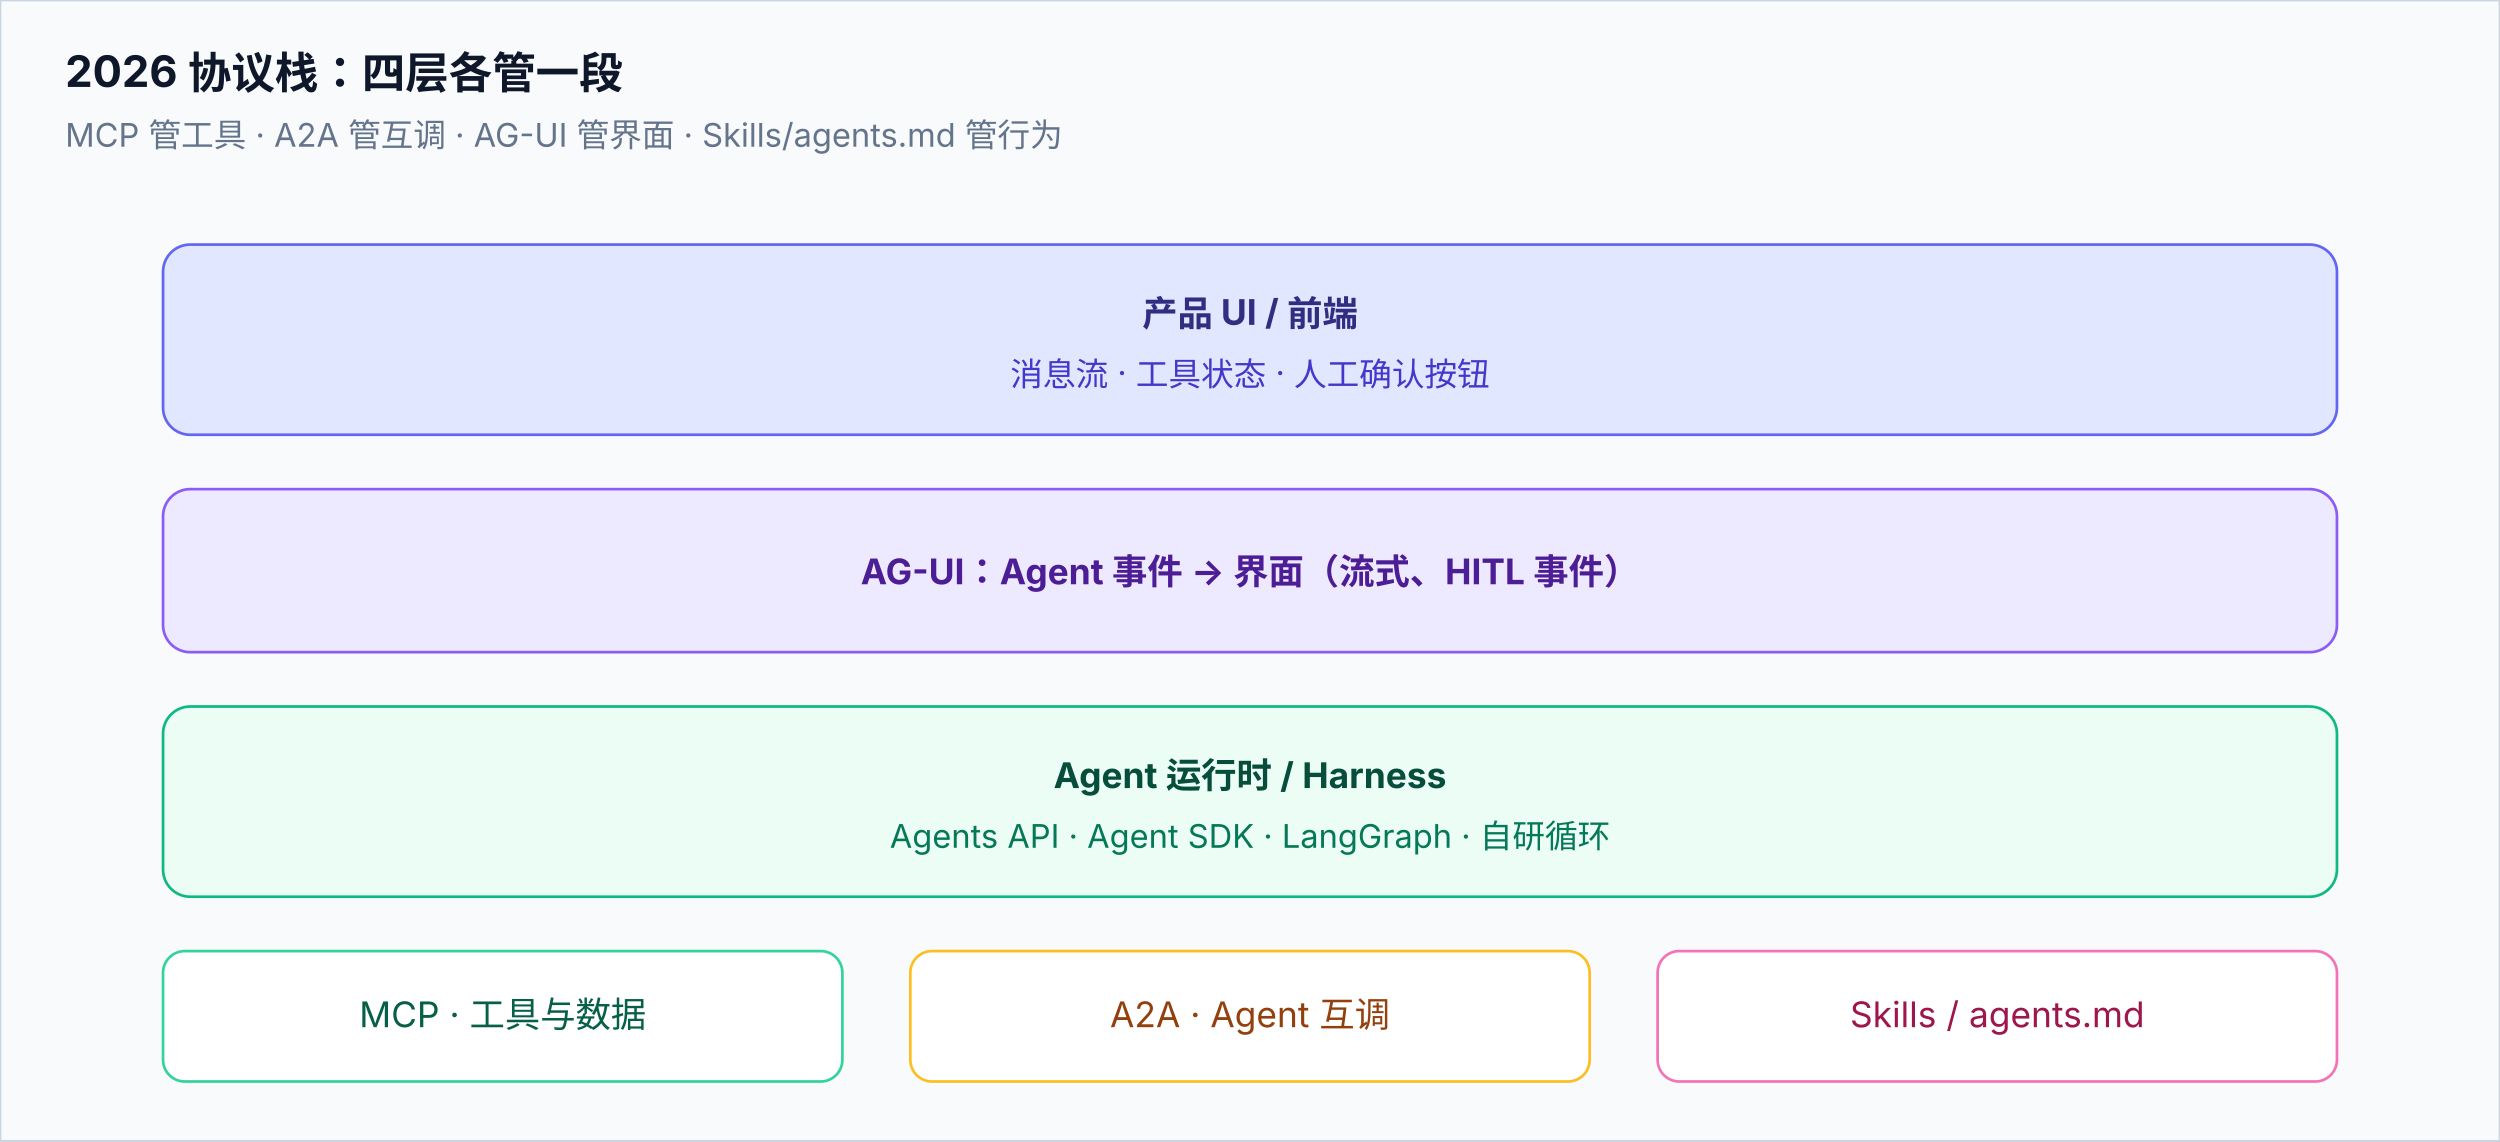
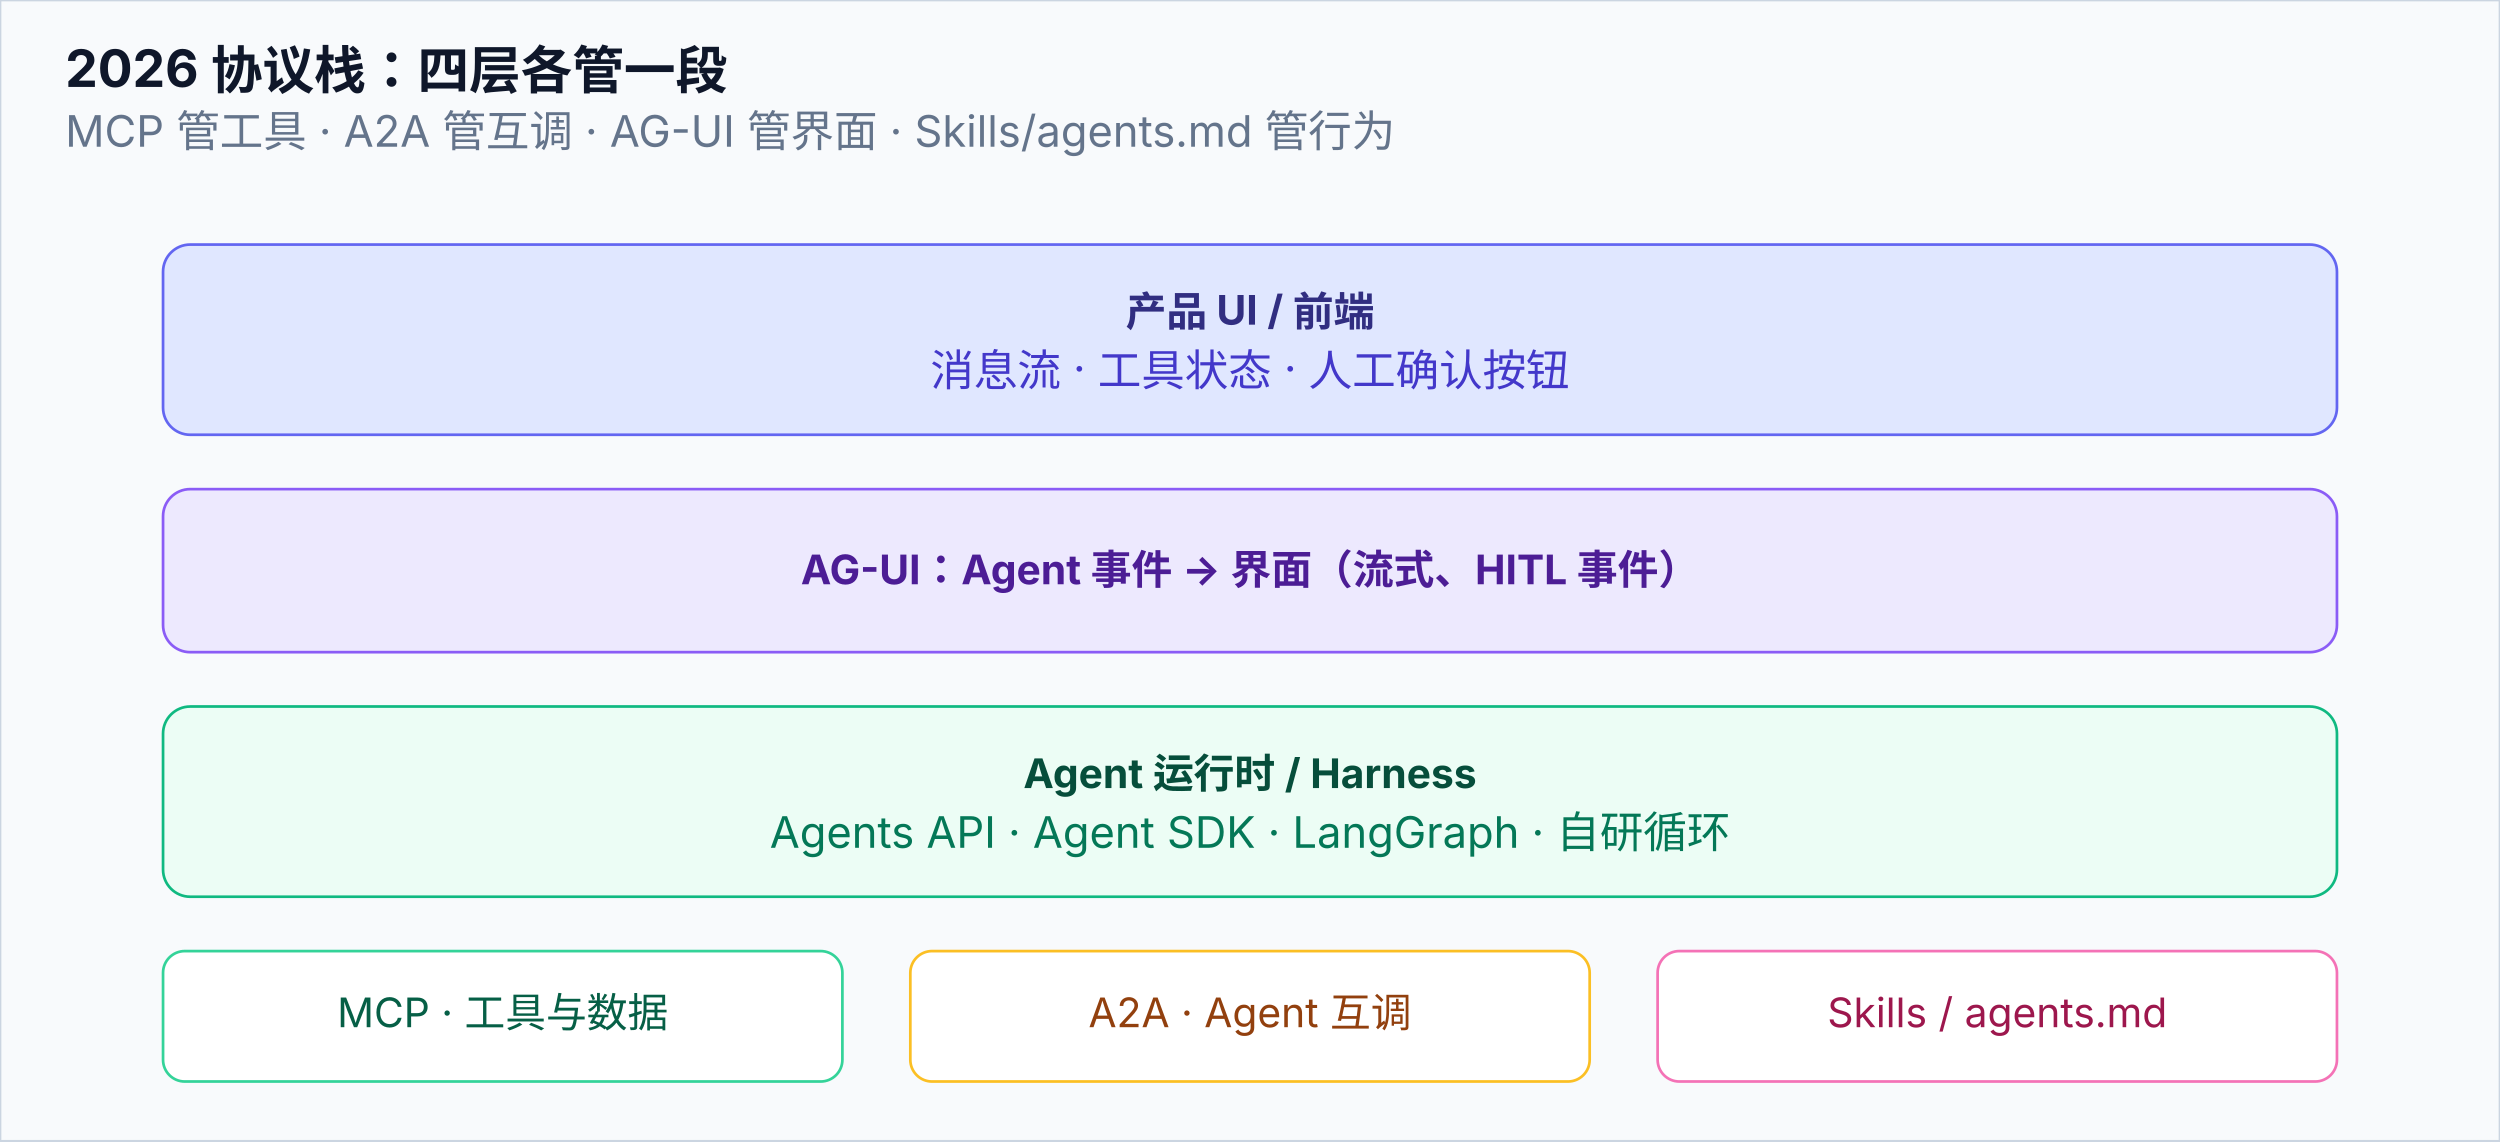
- <svg xmlns="http://www.w3.org/2000/svg" viewBox="0 0 920 420" font-family="-apple-system,'Segoe UI','PingFang SC','Microsoft YaHei',sans-serif" font-size="13" role="img" aria-label="2026 Agent 协议栈">
+ <svg xmlns="http://www.w3.org/2000/svg" width="920" height="420" viewBox="0 0 920 420" font-family="-apple-system,'Segoe UI','PingFang SC','Microsoft YaHei',sans-serif" font-size="15" role="img" aria-label="2026 Agent 协议栈">
  <rect width="920" height="420" fill="#f8fafc" stroke="#cbd5e1" />
-   <text x="24" y="32" font-size="16" font-weight="700" fill="#0f172a">2026 协议栈：四层各管一段</text>
-   <text x="24" y="54" fill="#64748b" font-size="12">MCP 管工具 · A2A 管互调 · AG-UI 管界面 · Skills/agents.md 管行为</text>
+   <text x="24" y="32" font-size="19" font-weight="700" fill="#0f172a">2026 协议栈：四层各管一段</text>
+   <text x="24" y="54" fill="#64748b" font-size="16">MCP 管工具 · A2A 管互调 · AG-UI 管界面 · Skills/agents.md 管行为</text>
  <rect x="60" y="90" width="800" height="70" rx="10" fill="#e0e7ff" stroke="#6366f1" />
  <text x="460" y="120" text-anchor="middle" font-weight="700" fill="#312e81">产品 UI / 前端</text>
-   <text x="460" y="142" text-anchor="middle" fill="#4338ca" font-size="12">消息流 · 工具状态 · 人工确认按钮</text>
+   <text x="460" y="142" text-anchor="middle" fill="#4338ca" font-size="16">消息流 · 工具状态 · 人工确认按钮</text>
  <rect x="60" y="180" width="800" height="60" rx="10" fill="#ede9fe" stroke="#8b5cf6" />
  <text x="460" y="215" text-anchor="middle" font-weight="700" fill="#4c1d95">AG-UI：Agent 事件 → 界面（流式、HITL 事件）</text>
  <rect x="60" y="260" width="800" height="70" rx="10" fill="#ecfdf5" stroke="#10b981" />
  <text x="460" y="290" text-anchor="middle" font-weight="700" fill="#064e3b">Agent 运行时 / Harness</text>
-   <text x="460" y="312" text-anchor="middle" fill="#047857" font-size="12">Agents API · Agent SDK · LangGraph · 自研循环</text>
+   <text x="460" y="312" text-anchor="middle" fill="#047857" font-size="16">Agents API · Agent SDK · LangGraph · 自研循环</text>
  <rect x="60" y="350" width="250" height="48" rx="8" fill="#fff" stroke="#34d399" />
  <text x="185" y="378" text-anchor="middle" fill="#065f46">MCP · 工具与数据</text>
  <rect x="335" y="350" width="250" height="48" rx="8" fill="#fff" stroke="#fbbf24" />
  <text x="460" y="378" text-anchor="middle" fill="#92400e">A2A · Agent 互调</text>
  <rect x="610" y="350" width="250" height="48" rx="8" fill="#fff" stroke="#f472b6" />
  <text x="735" y="378" text-anchor="middle" fill="#9d174d">Skills / agents.md</text>
</svg>
